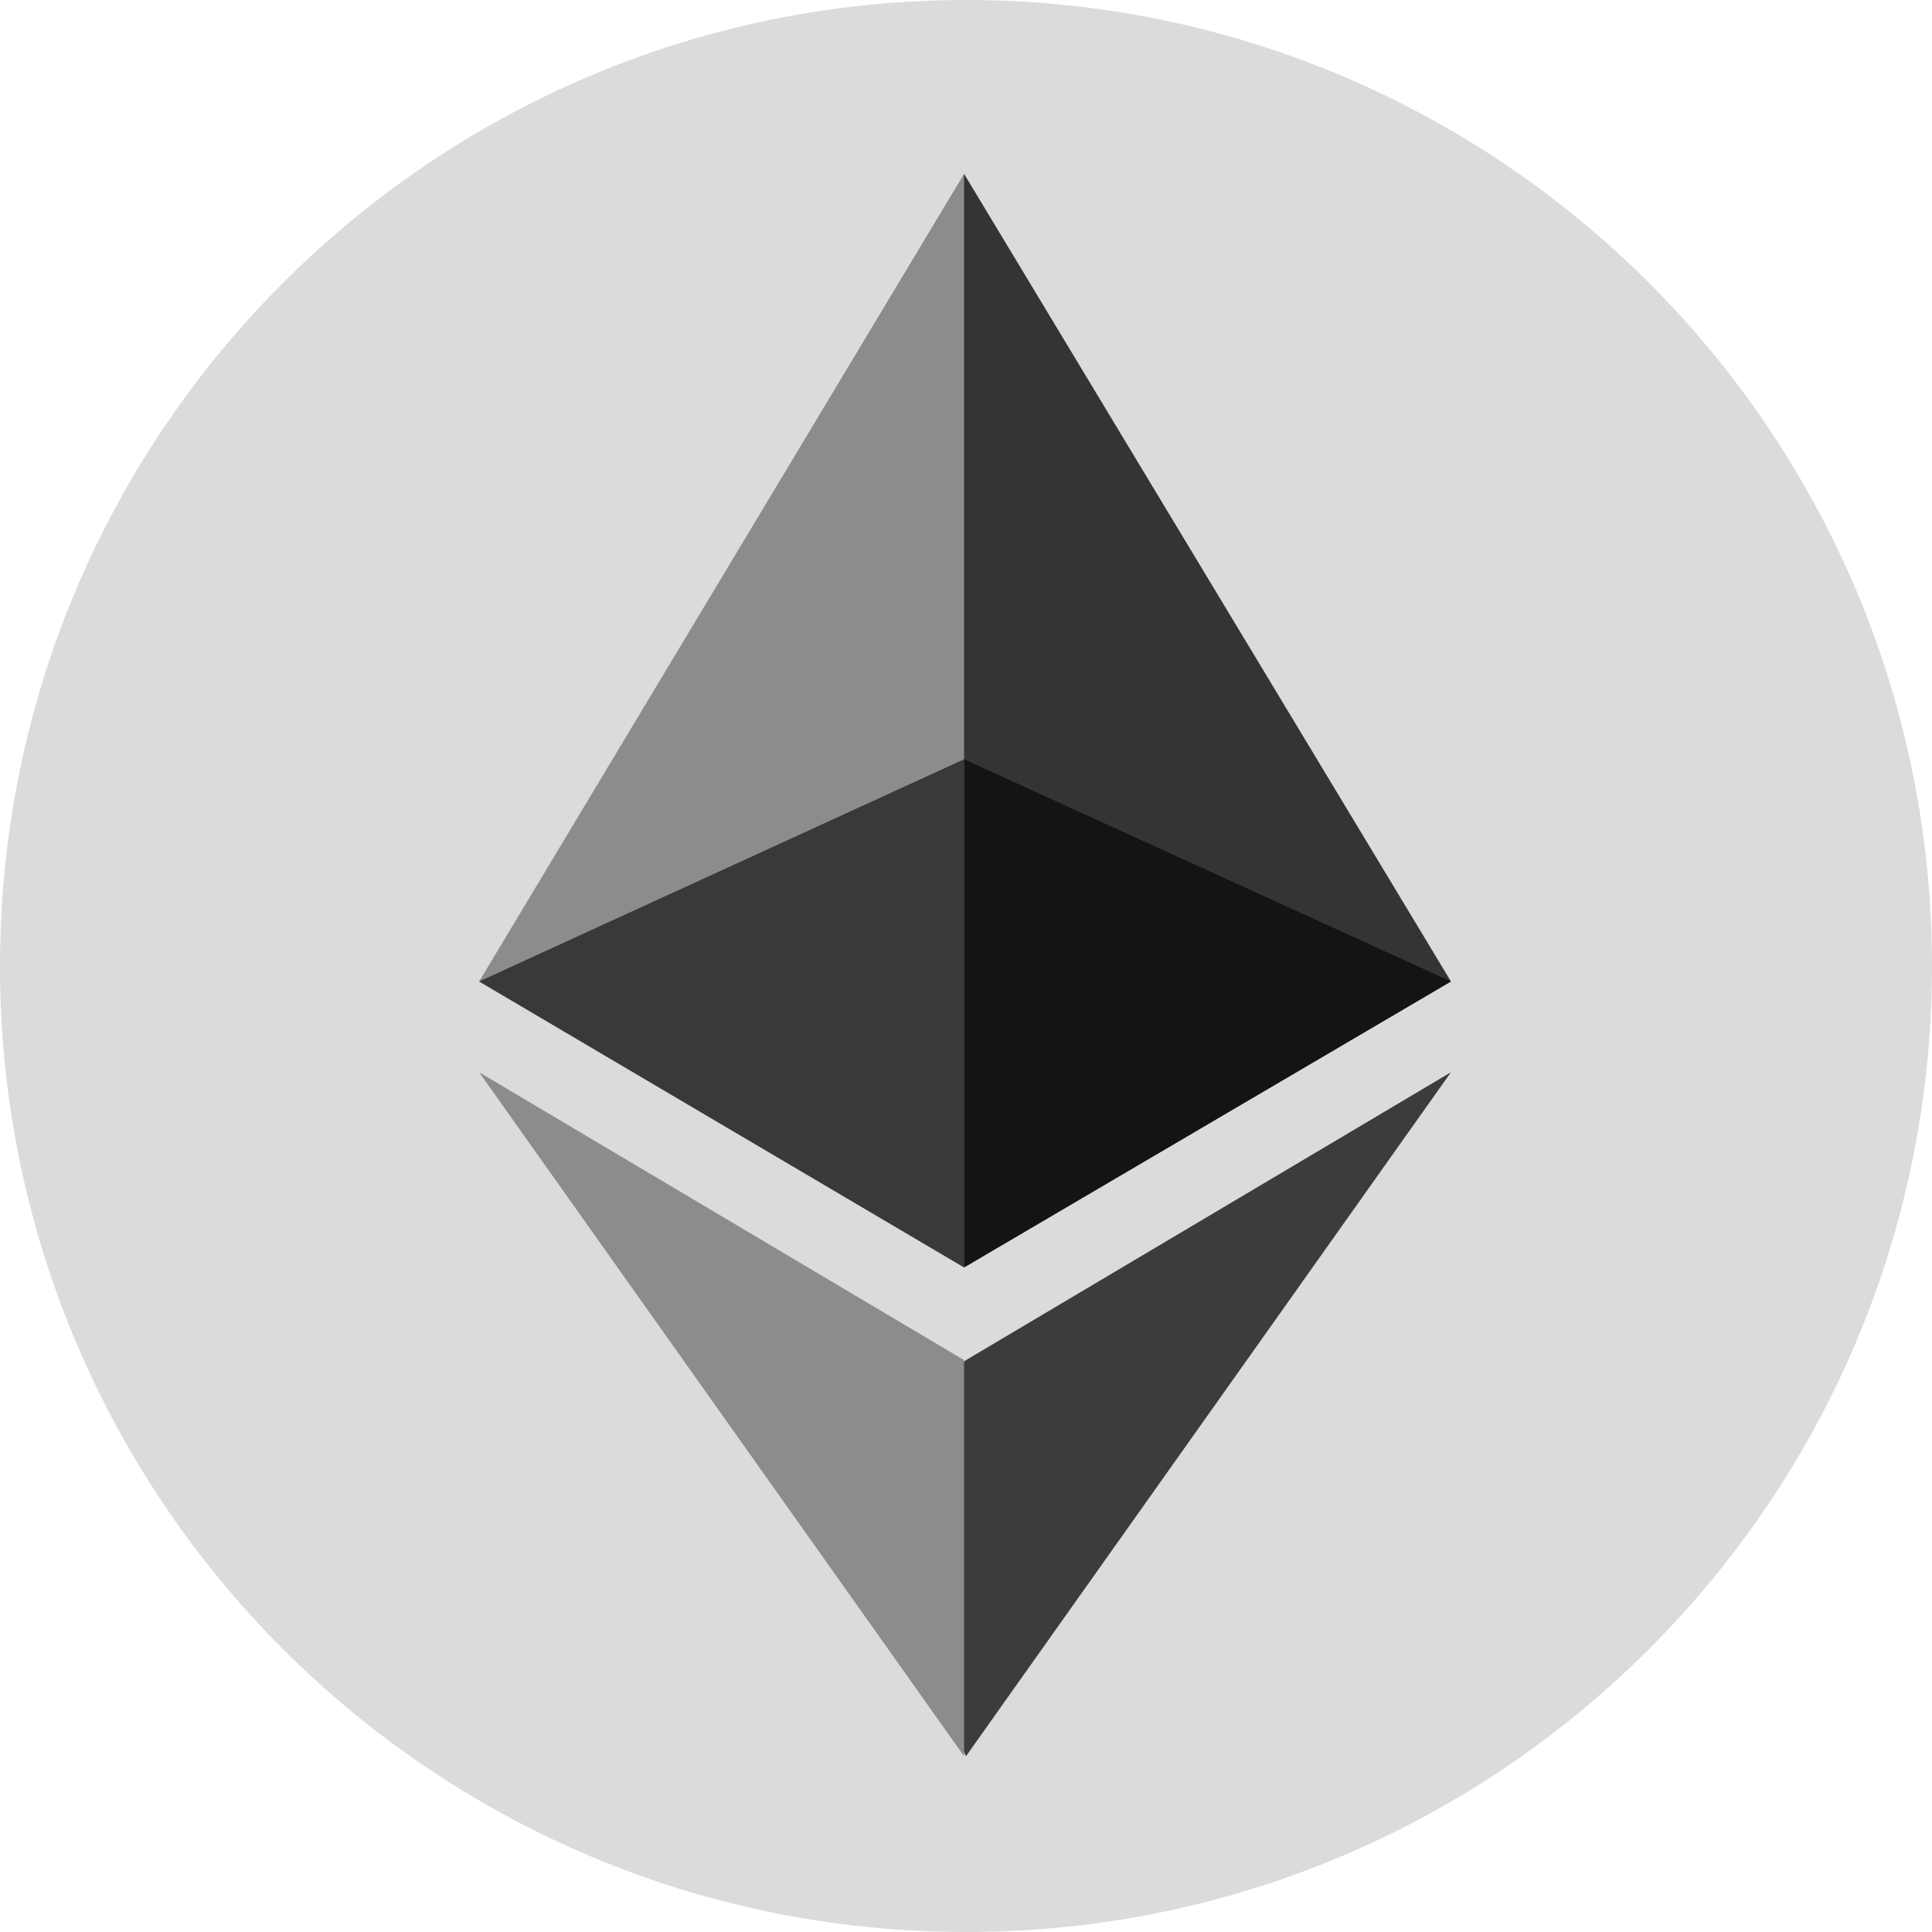
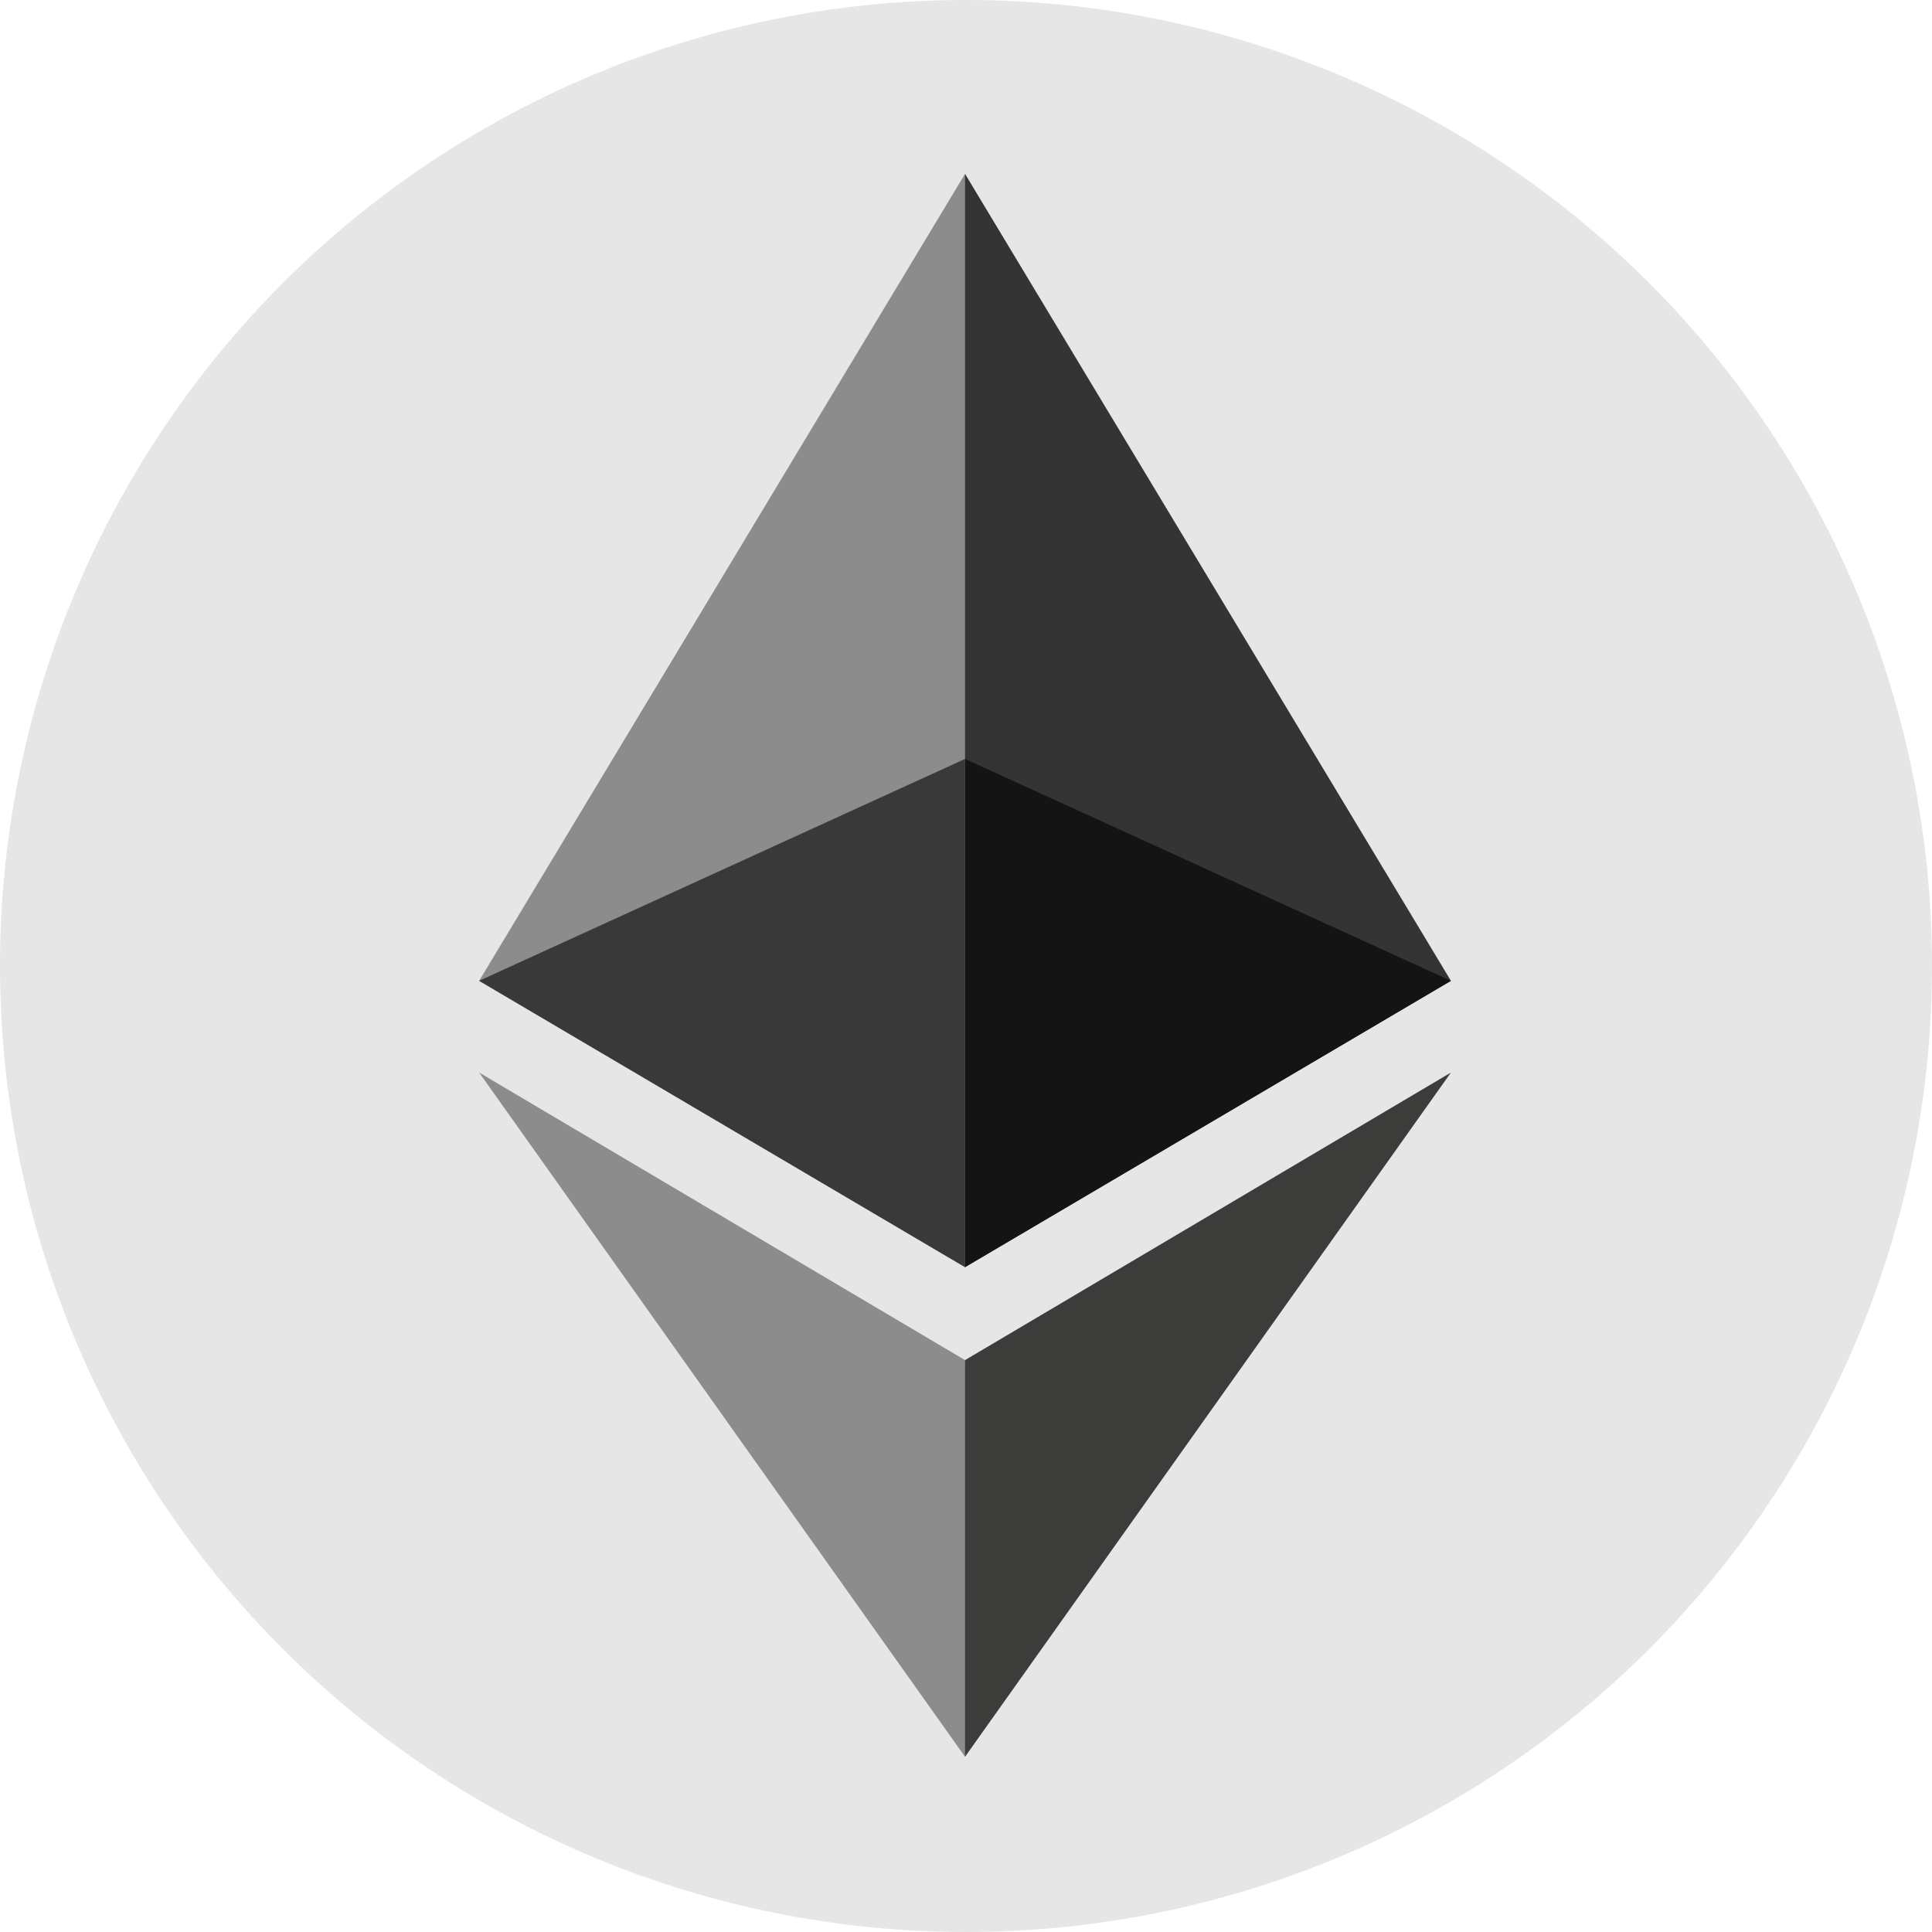
- <svg xmlns="http://www.w3.org/2000/svg" fill="none" viewBox="0 0 1000 1000">
-   <path fill="#DBDBDB" d="M1000 500A500 500 0 1 1 0 500a500 500 0 0 1 1000 0Z" />
-   <path fill="#343434" d="m499 90-5 19v542l5 5 252-148L499 90Z" />
-   <path fill="#8C8C8C" d="M499 90 248 508l251 148V90Z" />
-   <path fill="#3C3C3B" d="m500 704-4 3v193l4 9 251-354-251 149Z" />
-   <path fill="#8C8C8C" d="M499 909V704L248 555l251 354Z" />
-   <path fill="#141414" d="m499 656 252-148-252-115v263Z" />
-   <path fill="#393939" d="m248 508 251 148V393L248 508Z" />
+ <svg xmlns="http://www.w3.org/2000/svg" width="512" height="512" viewBox="0 0 512 512" fill="none">
+   <path d="M512 256C512 323.895 485.029 389.01 437.019 437.019C389.01 485.029 323.895 512 256 512C188.105 512 122.99 485.029 74.981 437.019C26.971 389.01 0 323.895 0 256C0 188.105 26.971 122.99 74.981 74.981C122.99 26.971 188.105 0 256 0C323.895 0 389.01 26.971 437.019 74.981C485.029 122.99 512 188.105 512 256Z" fill="#E6E6E6" />
+   <path d="M255.742 46.08L253.114 55.606V333.179L255.742 335.807L384.51 259.926L255.742 46.08Z" fill="#343434" />
+   <path d="M255.744 46.08L126.976 259.926L255.744 335.807V201.127V46.08Z" fill="#8C8C8C" />
+   <path d="M255.744 360.443L254.102 362.086V460.961L255.744 465.56L384.512 284.234L255.744 360.443Z" fill="#3C3C3B" />
+   <path d="M255.744 465.56V360.443L126.976 284.234L255.744 465.56Z" fill="#8C8C8C" />
+   <path d="M255.744 335.807L384.512 259.927L255.744 201.127V335.807Z" fill="#141414" />
+   <path d="M126.976 259.926L255.744 335.807V201.127L126.976 259.926Z" fill="#393939" />
</svg>
